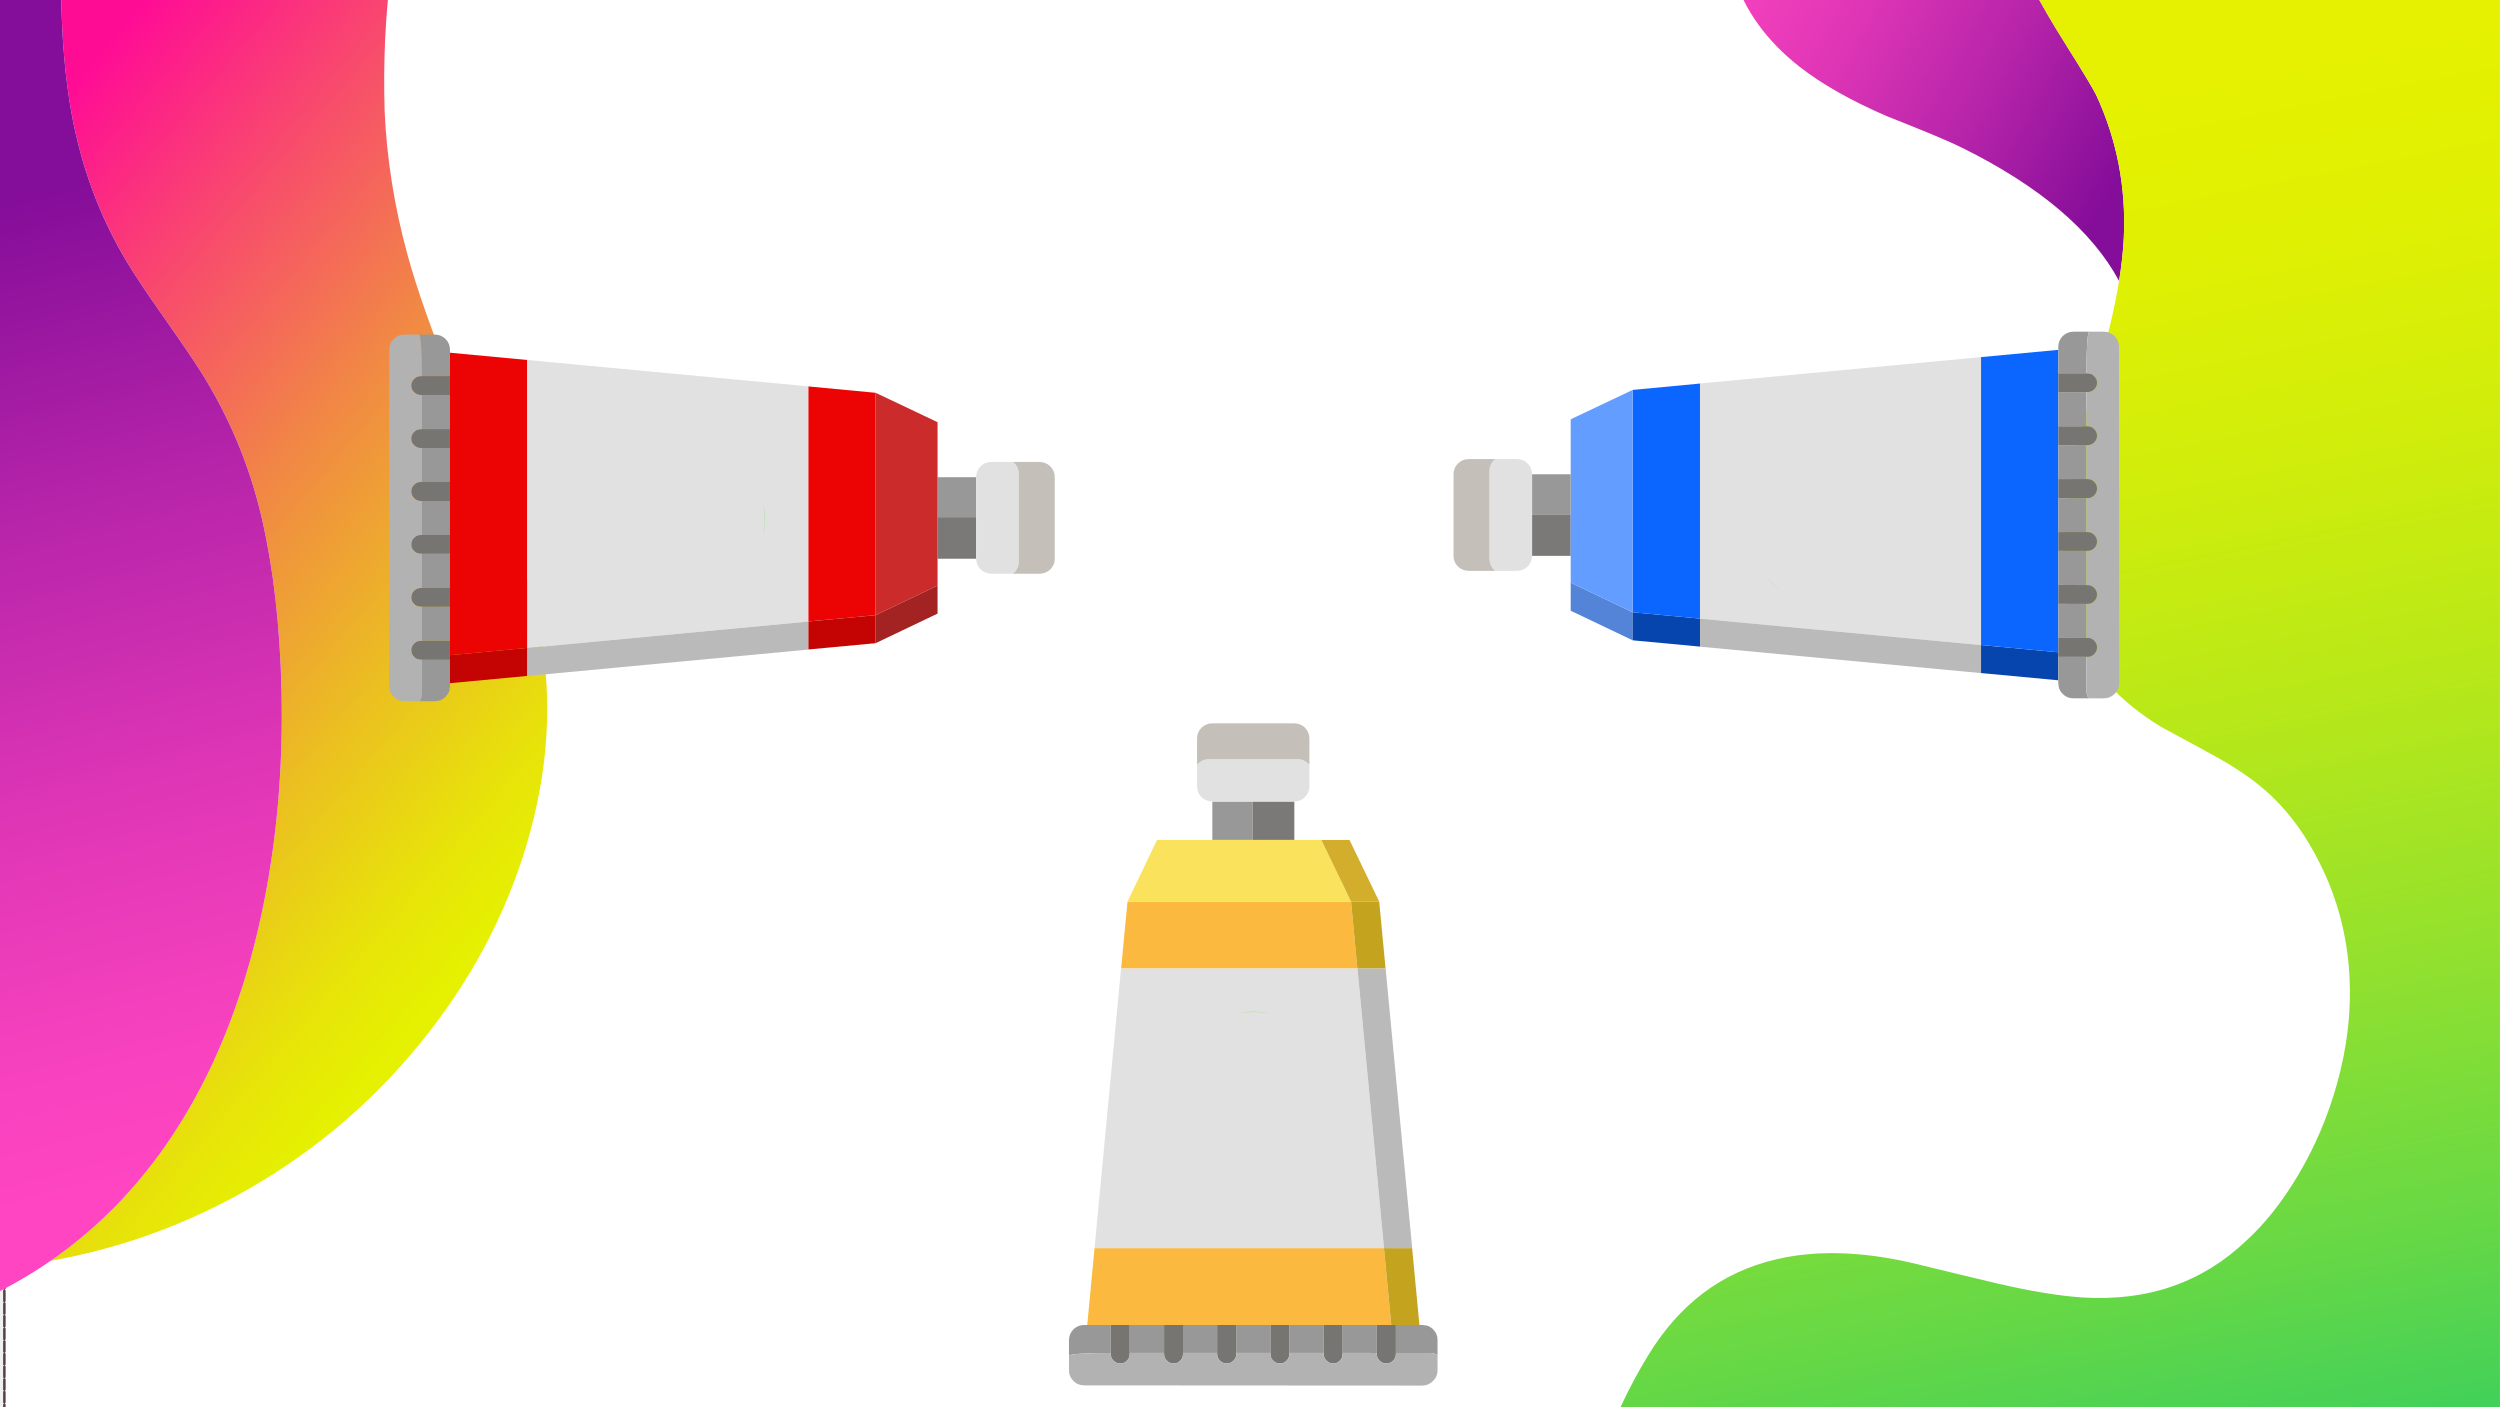
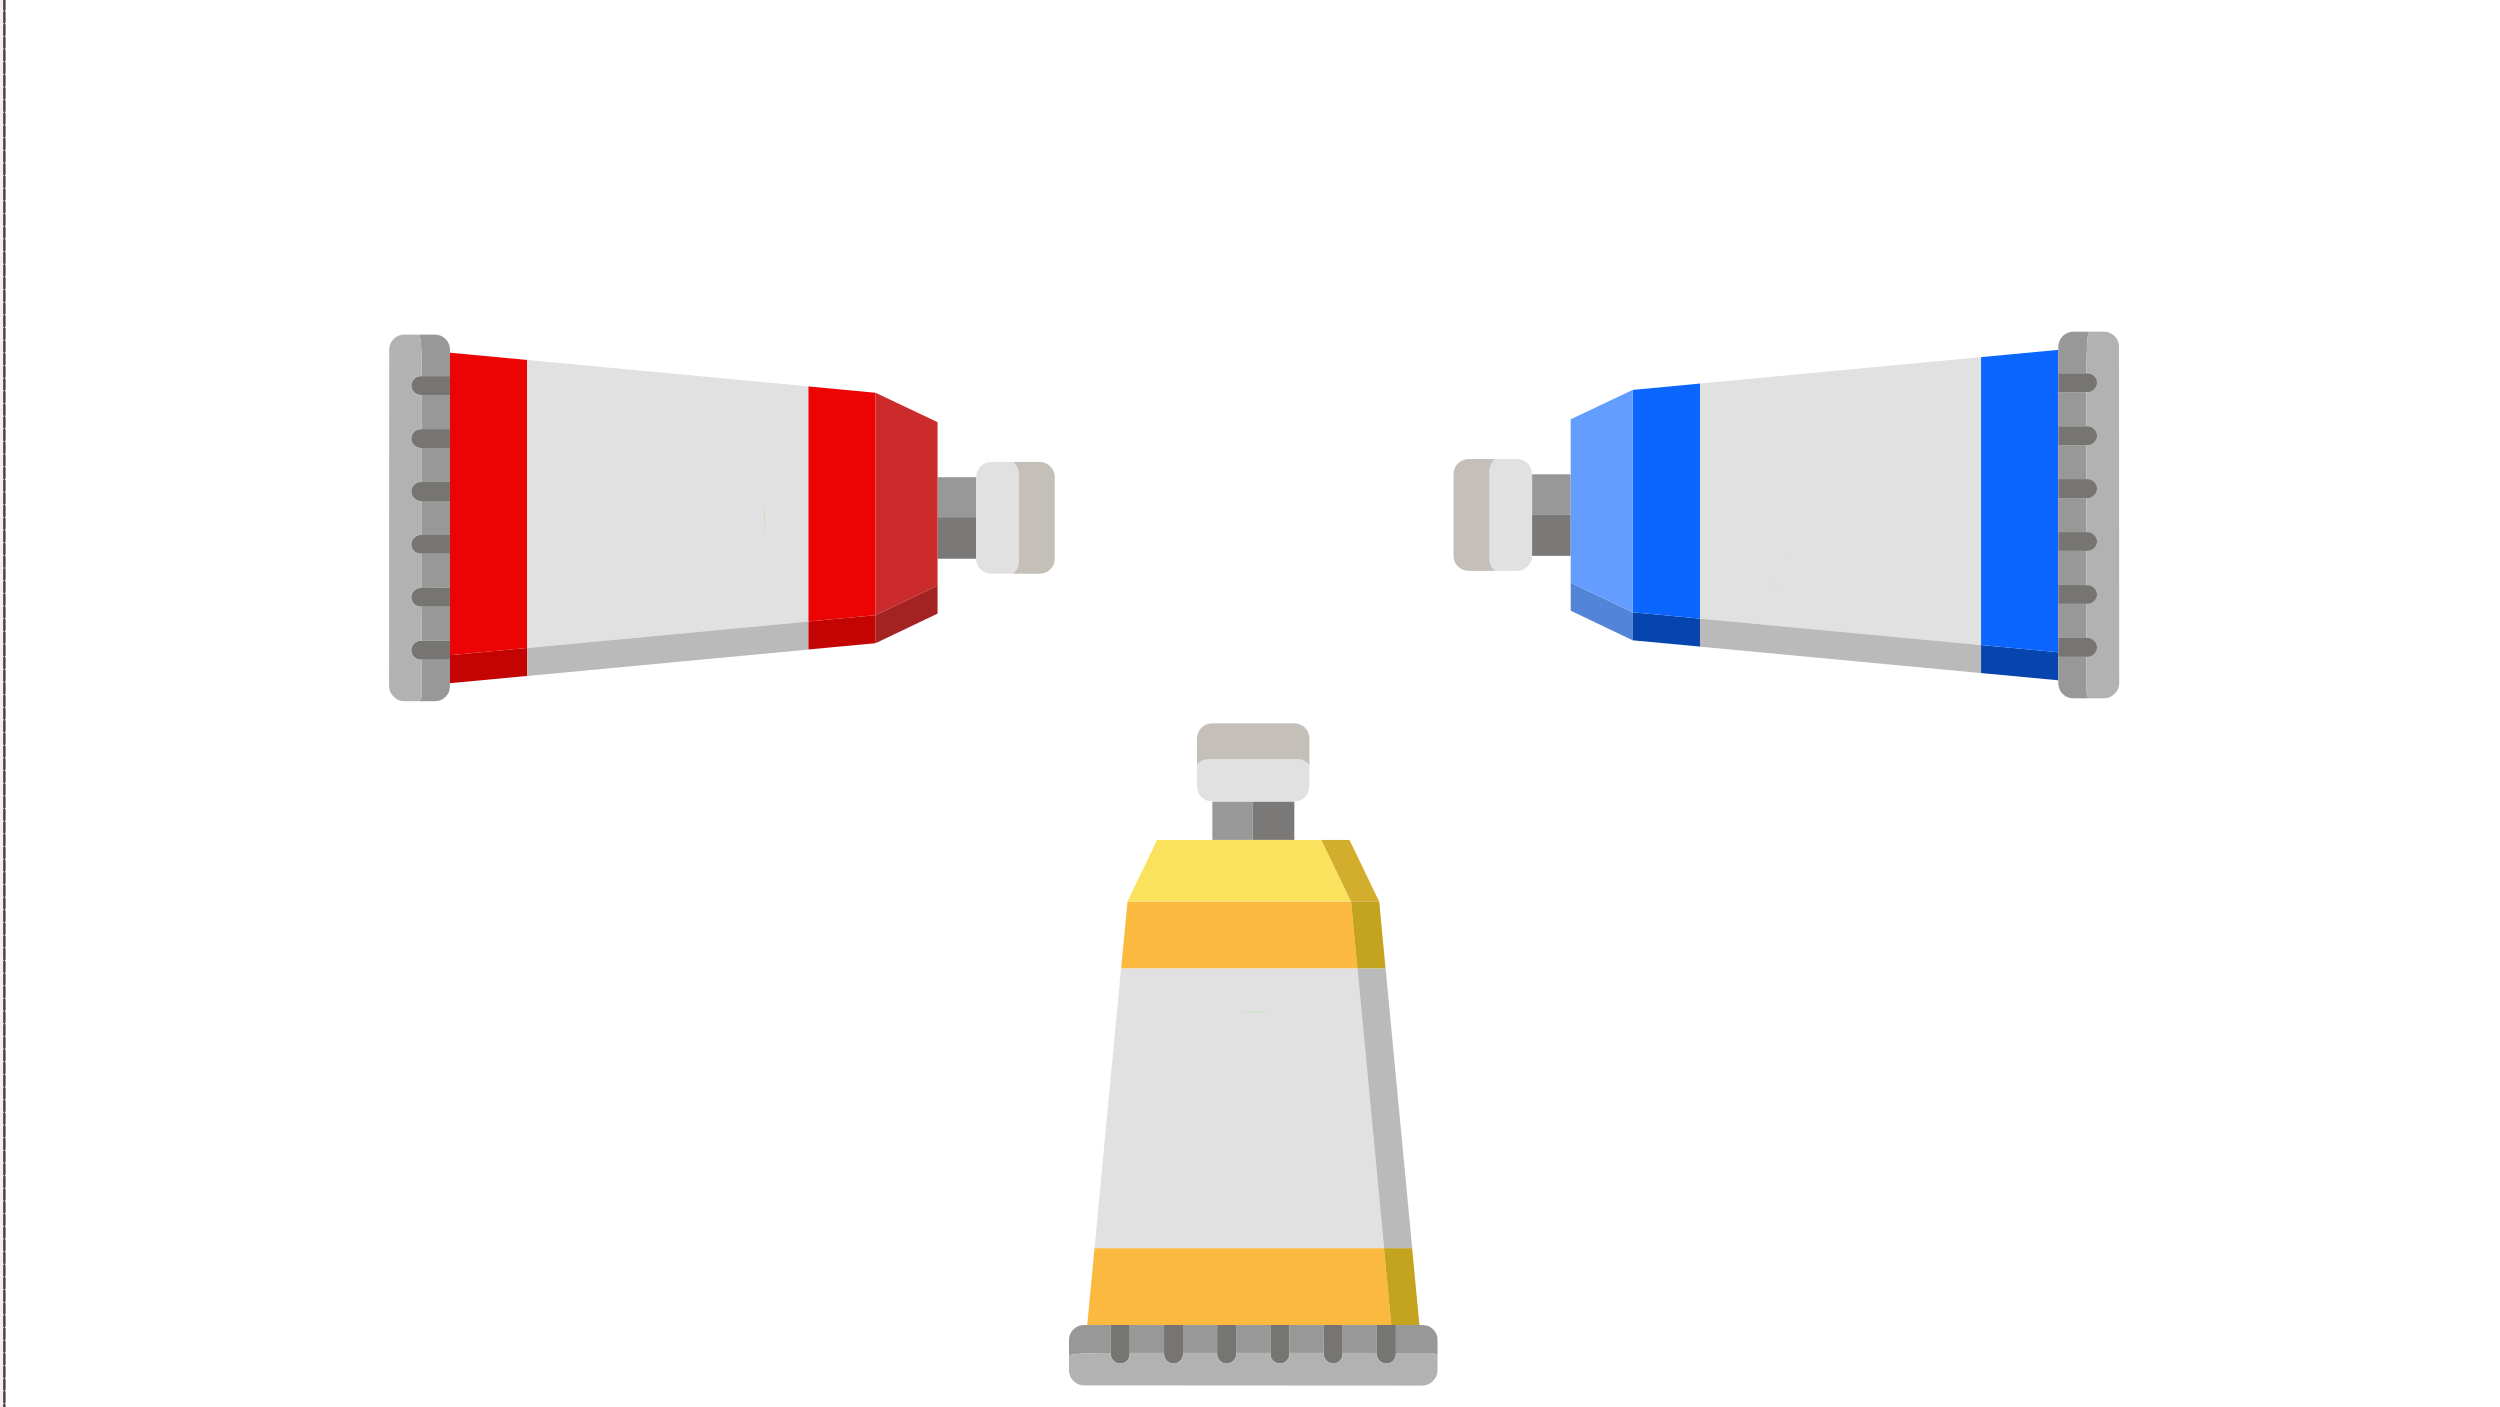
<svg xmlns="http://www.w3.org/2000/svg" xmlns:xlink="http://www.w3.org/1999/xlink" version="1.1" preserveAspectRatio="none" x="0px" y="0px" width="2567.341" height="1444.89" viewBox="0 0 2567.341 1444.89" id="svg170">
  <defs id="defs144">
    <linearGradient id="Gradient_1" gradientUnits="userSpaceOnUse" x1="-81.55" y1="370.337" x2="470.45" y2="837.763" spreadMethod="pad">
      <stop offset="0%" stop-color="#FF0C95" id="stop2" />
      <stop offset="16.078%" stop-color="#FA3978" id="stop4" />
      <stop offset="45.49%" stop-color="#F18745" id="stop6" />
      <stop offset="70.196%" stop-color="#EBC020" id="stop8" />
      <stop offset="88.235%" stop-color="#E7E409" id="stop10" />
      <stop offset="97.647%" stop-color="#E5F100" id="stop12" />
    </linearGradient>
    <linearGradient id="Gradient_2" gradientUnits="userSpaceOnUse" x1="-67.088" y1="197.012" x2="165.887" y2="1098.188" spreadMethod="pad">
      <stop offset="11.373%" stop-color="#840D99" id="stop15" />
      <stop offset="39.608%" stop-color="#B825AA" id="stop17" />
      <stop offset="64.706%" stop-color="#DF36B6" id="stop19" />
      <stop offset="85.098%" stop-color="#F641BE" id="stop21" />
      <stop offset="97.255%" stop-color="#FF45C1" id="stop23" />
    </linearGradient>
    <linearGradient id="Gradient_3" gradientUnits="userSpaceOnUse" x1="1820.9" y1="216.113" x2="1402.1" y2="-9.512" spreadMethod="pad">
      <stop offset="11.373%" stop-color="#840D99" id="stop26" />
      <stop offset="39.608%" stop-color="#B825AA" id="stop28" />
      <stop offset="64.706%" stop-color="#DF36B6" id="stop30" />
      <stop offset="85.098%" stop-color="#F641BE" id="stop32" />
      <stop offset="97.255%" stop-color="#FF45C1" id="stop34" />
    </linearGradient>
    <linearGradient id="Gradient_4" gradientUnits="userSpaceOnUse" x1="1736.45" y1="1587.062" x2="1468.45" y2="245.938" spreadMethod="pad">
      <stop offset="0%" stop-color="#00C37E" id="stop37" />
      <stop offset="13.333%" stop-color="#31CD63" id="stop39" />
      <stop offset="29.804%" stop-color="#67D845" id="stop41" />
      <stop offset="46.275%" stop-color="#94E12D" id="stop43" />
      <stop offset="61.569%" stop-color="#B7E819" id="stop45" />
      <stop offset="76.078%" stop-color="#D0ED0B" id="stop47" />
      <stop offset="89.412%" stop-color="#E0F003" id="stop49" />
      <stop offset="100%" stop-color="#E5F100" id="stop51" />
    </linearGradient>
    <g id="Symbol_9_0_Layer0_0_FILL">
      <path d="m 1.05,2.35 v 1.4 l 57.7,-1.8 -57.7,0.4 m 326.75,98.3 Q 336.7,32.1 358,0 L 65.75,1.9 q -12.239,127.809 2.8,212.25 11.8,65.95 44.45,121.1 10.2,17.1 29.75,44.95 21.75,31.1 30.35,44.75 34.9,55.6 49.65,118.9 14.5,62.45 16.3,142.4 2.1,96.4 -16.45,182.9 -22.3,103.95 -72,179.45 -40.933,62.086 -98.85,102.25 78.902,-13.999 149.8,-52.55 87.2,-47.45 150,-124.85 Q 412.1,898.7 438,811.05 464.25,722.1 449.05,639.3 439.6,590.1 417.95,532.4 416,527.65 377.45,433.3 353.15,373.7 341.3,330.55 325.25,271.6 322.7,213.05 q -1.75,-59.8 5.1,-112.4 z" id="path54" style="fill:url(#Gradient_1);stroke:none" />
      <path d="M 65.8,1.75 58.75,1.95 1.05,3.75 0,3.8 v 1177 q 27.373,-13.027 51.75,-29.95 57.917,-40.164 98.85,-102.25 49.7,-75.5 72,-179.45 18.55,-86.5 16.45,-182.9 -1.8,-79.95 -16.3,-142.4 Q 208,480.55 173.1,424.95 164.5,411.3 142.75,380.2 123.2,352.35 113,335.25 80.35,280.1 68.55,214.15 53.511,129.709 65.75,1.9 65.791,1.84 65.8,1.75 Z" id="path56" style="fill:url(#Gradient_2);stroke:none" />
      <path d="M 1687.75,160.75 Q 1669,130.9 1659.05,111.05 1628.1,49 1636.55,1.05 h -219.6 q -27.4,112.35 53.75,176.05 27.05,21.3 71.3,40.5 45.55,18 60.55,25.55 94.33,47.007 127.3,108.6 3.077,-19.076 3.85,-35.5 2.8,-61.45 -22.5,-116.35 -4.45,-8.75 -23.45,-39.15 m 312.3,-159.7 h -2.85 l 2.85,0.05 z" id="path58" style="fill:url(#Gradient_3);stroke:none" />
      <path d="m 2000.05,1.1 -2.85,-0.05 h -360.65 q -8.45,47.95 22.5,110 9.95,19.85 28.7,49.7 19,30.4 23.45,39.15 25.3,54.9 22.5,116.35 -0.773,16.424 -3.85,35.5 -6.065,37.692 -21.1,85.75 -23.65,83.6 -24.55,132.25 -1.3,68.85 36.7,110.5 17.5,19.6 43.35,35.35 30.25,16.35 45.35,24.8 26.85,15.05 44,31.5 23,21.95 39.25,55.05 21.2,42.55 23.9,91.25 2.4,43.1 -9.95,87.8 -10.95,39.9 -31.8,75.2 -19.3,32.55 -41.9,53.2 -53.45,51.35 -132.95,46.35 -28.15,-1.85 -69.05,-11.4 -22.95,-5.4 -67.55,-16.35 -63.4,-15 -112.45,-3.2 -65.4,15.5 -103.35,78.25 -23.25,38.05 -42.05,90.2 -17.65,48.7 -29.25,103.4 l 769.55,1.9 V 1.1 Z" id="path60" style="fill:url(#Gradient_4);stroke:none" />
    </g>
    <g id="Symbol_1_copy_3_0_Layer0_0_FILL">
      <path d="M -111.6,91.45 V 71 l -45,-21.6 v 20.45 z" id="path63" style="fill:#5384d7;stroke:none" />
      <path d="M -62.7,96.05 V 75.65 75.6 L -111.6,71 v 20.45 l 48.9,4.6 m 260.2,24.6 v -17.1 -3.35 l -56.1,-5.3 v 0.05 20.4 z" id="path65" style="fill:#0645ad;stroke:none" />
      <path d="m -156.6,-0.55 h -28.05 V 29.8 h 28.05 z" id="path67" style="fill:#7a7978;stroke:none" />
      <path d="m -62.7,-96 -48.9,4.65 V 71 l 48.9,4.6 V -96 m 260.2,-7.5 v -17.1 l -56.1,5.3 V 94.9 l 56.1,5.3 V 89.7 64.85 51 26.15 v -13.7 -24.8 -13.9 -24.8 -13.75 -24.95 z" id="path69" style="fill:#0a66ff;stroke:none" />
      <path d="m -156.6,-29.75 v 29.2 30.35 19.6 l 45,21.6 V -91.35 l -45,21.45 z" id="path71" style="fill:#639dff;stroke:none" />
      <path d="m -184.65,-29.75 v 29.2 h 28.05 v -29.2 h -28.05 m 404.2,163.55 q -1.6,-2.5 -1.6,-5.55 0,-12.7 0,-24.7 H 197.5 v 17.1 2.2 l 0.45,3.2 q 0.75,2.5 2.75,4.5 3.2,3.25 7.9,3.25 h 10.95 M 197.5,51 l 20.4,0.15 q 0,-13.05 0,-25 H 197.5 V 51 m 0,13.85 V 89.7 h 20.45 Q 217.9,76.85 217.9,64.85 h -20.4 m 20.4,-77.2 h -20.4 v 24.8 h 20.4 q -0.05,-13.1 0,-24.8 m 0,-38.7 h -20.4 v 24.8 h 20.4 q -0.05,-13.5 0,-24.8 m 0,-13.75 q 0,-14.95 0,-24.95 h -20.4 v 24.95 h 20.4 m -20.4,-55.8 v 17.1 h 20.45 q 0,-0.7 0,-1.3 0.1,-26.15 1.85,-29.05 h -11.2 q -4.55,0 -7.9,3.2 -3.2,3.35 -3.2,7.9 z" id="path73" style="fill:#989898;stroke:none" />
      <path d="m -211.5,-40.85 q -4.1,3.65 -4.1,8.9 V 31.7 q 0,5.55 4.25,9.05 h 15.6 q 4.55,0 7.9,-3.2 3.2,-3.2 3.2,-7.75 v -30.35 -29.2 q 0,-4.55 -3.2,-7.9 -3.2,-3.2 -7.9,-3.2 H -211.5 M 141.4,94.95 V 94.9 -115.3 L -62.7,-96.05 V -96 75.6 75.65 l 204.1,19.3 M 10.05,37.3 Q 6.221,34.327 3.1,30.5 q 0.75,0.875 1.5,1.7 2.6,2.8 5.45,5.1 m -23.4,9.25 q 1.3,1.4 2.65,2.75 2.9,2.975 6.05,5.6 -4.736,-3.731 -8.7,-8.35 z" id="path75" style="fill:#e1e1e1;stroke:none" />
      <path d="m -238.5,-37.65 q -3.2,3.35 -3.2,7.9 V 29.8 q 0,4.55 3.2,7.75 3.35,3.2 7.9,3.2 h 19.25 q -4.25,-3.5 -4.25,-9.05 v -63.65 q 0,-5.25 4.1,-8.9 h -19.1 q -4.55,0 -7.9,3.2 z" id="path77" style="fill:#c4bfb8;stroke:none" />
      <path d="m 141.4,115.4 v -0.05 -20.4 L -62.7,75.65 v 20.4 0.05 z" id="path79" style="fill:#b9bab9;stroke:none" />
      <path d="m -10.7,49.3 q -1.35,-1.35 -2.65,-2.75 3.964,4.619 8.7,8.35 -3.15,-2.625 -6.05,-5.6 z" id="path81" style="fill:#5ccc2e;stroke:none" />
      <path d="m 3.1,30.5 q 3.121,3.827 6.95,6.8 Q 7.2,35 4.6,32.2 3.85,31.375 3.1,30.5 Z" id="path83" style="fill:#acef54;stroke:none" />
      <path d="m 200.7,130.55 q -2,-2 -2.75,-4.5 0.7,2.6 2.75,4.65 3.35,3.25 7.9,3.1 -4.7,0 -7.9,-3.25 m 17.25,-235.35 q 0,0.6 0,1.3 h 0.85 q 2.9,0 4.8,2.05 2.05,2.05 2.05,4.85 0,2.9 -2.05,4.8 -1.9,2.05 -4.8,2.05 h -0.9 q 0,10 0,24.95 h 0.9 q 2.9,0 4.8,2.05 2.05,2.05 2.05,4.8 0,2.95 -2.05,4.85 -1.9,2.05 -4.8,2.05 h -0.9 q -0.05,11.3 0,24.8 h 0.9 q 2.9,0 4.8,2.05 2.05,2.05 2.05,4.8 0,2.95 -2.05,5 -1.9,2.05 -4.8,2.05 h -0.9 q -0.05,11.7 0,24.8 h 0.9 q 2.9,0 4.8,2.05 2.05,2.05 2.05,4.8 0,2.95 -2.05,4.85 -1.9,2 -4.8,2 h -0.9 q 0,11.95 0,25 h 0.9 q 2.9,0 4.8,2.05 2.05,2.05 2.05,4.8 0,2.9 -2.05,4.8 -1.9,2.05 -4.8,2.05 h -0.9 q 0,12 0.05,24.85 h 0.85 q 2.9,0 4.8,2.05 2.05,2.05 2.05,4.8 0,2.9 -2.05,4.95 -2,2.05 -4.8,2.05 h -0.85 q 0,12 0,24.7 0,3.05 1.6,5.55 h 11.1 q 4.5,0 7.7,-3.25 3.25,-3.05 3.4,-7.7 l -0.15,-245.6 q 0,-4.7 -3.25,-7.9 -3.2,-3.2 -7.7,-3.2 H 219.8 q -1.75,2.9 -1.85,29.05 z" id="path85" style="fill:#b2b2b2;stroke:none" />
      <path d="m 218.8,89.7 h -0.85 -20.45 v 10.5 3.35 h 20.45 0.85 q 2.8,0 4.8,-2.05 2.05,-2.05 2.05,-4.95 0,-2.75 -2.05,-4.8 -1.9,-2.05 -4.8,-2.05 M 197.5,51 v 13.85 h 20.4 0.9 q 2.9,0 4.8,-2.05 2.05,-1.9 2.05,-4.8 0,-2.75 -2.05,-4.8 -1.9,-2.05 -4.8,-2.05 h -0.9 L 197.5,51 m 20.4,-24.85 h 0.9 q 2.9,0 4.8,-2 2.05,-1.9 2.05,-4.85 0,-2.75 -2.05,-4.8 -1.9,-2.05 -4.8,-2.05 h -0.9 -20.4 v 13.7 h 20.4 m -20.4,-52.4 v 13.9 h 20.4 0.9 q 2.9,0 4.8,-2.05 2.05,-2.05 2.05,-5 0,-2.75 -2.05,-4.8 -1.9,-2.05 -4.8,-2.05 h -0.9 -20.4 m 21.3,-38.55 h -0.9 -20.4 v 13.75 h 20.4 0.9 q 2.9,0 4.8,-2.05 2.05,-1.9 2.05,-4.85 0,-2.75 -2.05,-4.8 -1.9,-2.05 -4.8,-2.05 m 4.8,-36.65 q -1.9,-2.05 -4.8,-2.05 h -0.85 -20.45 v 13.75 h 20.4 0.9 q 2.9,0 4.8,-2.05 2.05,-1.9 2.05,-4.8 0,-2.8 -2.05,-4.85 z" id="path87" style="fill:#777572;stroke:none" />
    </g>
    <g id="Symbol_1_0_Layer0_0_FILL">
      <path d="M -156.6,29.75 V 0.55 h -28.05 v 29.2 h 28.05 m 374.55,75.05 q 0,-0.6 0,-1.3 H 197.5 v 17.1 2.15 q 0,4.55 3.2,7.9 3.35,3.2 7.9,3.2 h 11.2 q -1.75,-2.9 -1.85,-29.05 M 197.5,51.05 h 20.4 q -0.05,-11.3 0,-24.8 h -20.4 v 24.8 m 0,13.75 v 24.95 h 20.4 q 0,-10 0,-24.95 h -20.4 m 20.4,-77.25 h -20.4 v 24.8 h 20.4 q -0.05,-11.7 0,-24.8 m 0,-38.7 -20.4,0.15 v 24.85 h 20.4 q 0,-11.95 0,-25 m 0,-13.7 q 0,-12 0.05,-24.85 H 197.5 v 24.85 h 20.4 m -20.4,-55.8 v 17.1 h 20.45 q 0,-12 0,-24.7 0,-3.05 1.6,-5.55 H 208.6 q -4.7,0 -7.9,3.25 -2,2 -2.75,4.5 l -0.45,3.2 z" id="path90" style="fill:#989898;stroke:none" />
      <path d="m -156.6,-29.8 h -28.05 V 0.55 h 28.05 z" id="path92" style="fill:#7a7978;stroke:none" />
      <path d="m -62.7,-75.6 -48.9,4.6 V 91.35 L -62.7,96 V -75.6 m 260.2,10.75 v -24.85 -10.5 l -56.1,5.3 v 210.2 l 56.1,5.3 V 103.5 89.75 64.8 51.05 26.25 12.35 -12.45 -26.15 -51 Z" id="path94" style="fill:#fbb940;stroke:none" />
      <path d="m -156.6,-49.4 v 19.6 30.35 29.2 40.15 l 45,21.45 V -71 Z" id="path96" style="fill:#fbe25d;stroke:none" />
      <path d="m -111.6,-71 v -20.45 l -45,21.6 v 20.45 z" id="path98" style="fill:#d2ae2c;stroke:none" />
      <path d="M -111.6,-91.45 V -71 l 48.9,-4.6 v -0.05 -20.4 l -48.9,4.6 m 253,-3.5 v 0.05 l 56.1,-5.3 v -3.35 -17.1 l -56.1,5.3 z" id="path100" style="fill:#c4a31e;stroke:none" />
      <path d="m -211.35,-40.75 q -4.25,3.5 -4.25,9.05 v 63.65 q 0,5.25 4.1,8.9 h 15.75 q 4.7,0 7.9,-3.2 3.2,-3.35 3.2,-7.9 V 0.55 -29.8 q 0,-4.55 -3.2,-7.75 -3.35,-3.2 -7.9,-3.2 h -15.6 M 141.4,-94.9 v -0.05 l -204.1,19.3 V -75.6 96 96.05 L 141.4,115.3 V -94.9 M -7.95,3.2 q 0.15,2.25 0.5,4.45 -1.1,-6 -0.5,-11.9 -0.3,3.65 0,7.45 M -30.9,2.6 q 0.15,3.85 0.65,7.6 -2,-12.05 0.55,-23.9 -1.55,8 -1.2,16.3 z" id="path102" style="fill:#e1e1e1;stroke:none" />
      <path d="m -211.35,-40.75 h -19.25 q -4.55,0 -7.9,3.2 -3.2,3.2 -3.2,7.75 v 59.55 q 0,4.55 3.2,7.9 3.35,3.2 7.9,3.2 h 19.1 q -4.1,-3.65 -4.1,-8.9 V -31.7 q 0,-5.55 4.25,-9.05 z" id="path104" style="fill:#c4bfb8;stroke:none" />
      <path d="m 218.8,89.75 h -0.9 -20.4 v 13.75 h 20.45 0.85 q 2.9,0 4.8,-2.05 2.05,-2.05 2.05,-4.85 0,-2.9 -2.05,-4.8 -1.9,-2.05 -4.8,-2.05 M 197.5,51.05 V 64.8 h 20.4 0.9 q 2.9,0 4.8,-2.05 2.05,-2.05 2.05,-4.8 0,-2.95 -2.05,-4.85 -1.9,-2.05 -4.8,-2.05 h -0.9 -20.4 m 21.3,-38.7 h -0.9 -20.4 v 13.9 h 20.4 0.9 q 2.9,0 4.8,-2.05 2.05,-2.05 2.05,-4.8 0,-2.95 -2.05,-5 -1.9,-2.05 -4.8,-2.05 m -21.3,-38.5 v 13.7 h 20.4 0.9 q 2.9,0 4.8,-2.05 2.05,-2.05 2.05,-4.8 0,-2.95 -2.05,-4.85 -1.9,-2 -4.8,-2 h -0.9 -20.4 m 20.4,-25 h 0.9 q 2.9,0 4.8,-2.05 2.05,-2.05 2.05,-4.8 0,-2.9 -2.05,-4.8 -1.9,-2.05 -4.8,-2.05 h -0.9 -20.4 V -51 l 20.4,-0.15 m -20.4,-52.4 v 3.35 10.5 h 20.45 0.85 q 2.9,0 4.8,-2.05 2.05,-2.05 2.05,-4.8 0,-2.9 -2.05,-4.95 -2,-2.05 -4.8,-2.05 h -0.85 z" id="path106" style="fill:#777572;stroke:none" />
      <path d="m 219.55,-133.8 q -1.6,2.5 -1.6,5.55 0,12.7 0,24.7 h 0.85 q 2.8,0 4.8,2.05 2.05,2.05 2.05,4.95 0,2.75 -2.05,4.8 -1.9,2.05 -4.8,2.05 h -0.85 q -0.05,12.85 -0.05,24.85 h 0.9 q 2.9,0 4.8,2.05 2.05,1.9 2.05,4.8 0,2.75 -2.05,4.8 -1.9,2.05 -4.8,2.05 h -0.9 q 0,13.05 0,25 h 0.9 q 2.9,0 4.8,2 2.05,1.9 2.05,4.85 0,2.75 -2.05,4.8 -1.9,2.05 -4.8,2.05 h -0.9 q -0.05,13.1 0,24.8 h 0.9 q 2.9,0 4.8,2.05 2.05,2.05 2.05,5 0,2.75 -2.05,4.8 -1.9,2.05 -4.8,2.05 h -0.9 q -0.05,13.5 0,24.8 h 0.9 q 2.9,0 4.8,2.05 2.05,1.9 2.05,4.85 0,2.75 -2.05,4.8 -1.9,2.05 -4.8,2.05 h -0.9 q 0,14.95 0,24.95 h 0.9 q 2.9,0 4.8,2.05 2.05,1.9 2.05,4.8 0,2.8 -2.05,4.85 -1.9,2.05 -4.8,2.05 h -0.85 q 0,0.7 0,1.3 0.1,26.15 1.85,29.05 h 10.85 q 4.5,0 7.7,-3.2 3.25,-3.2 3.25,-7.9 l 0.15,-245.6 q -0.15,-4.65 -3.4,-7.7 -3.2,-3.25 -7.7,-3.25 h -11.1 m -21.6,7.75 q 0.75,-2.5 2.75,-4.5 3.2,-3.25 7.9,-3.25 -4.55,-0.15 -7.9,3.1 -2.05,2.05 -2.75,4.65 z" id="path108" style="fill:#b2b2b2;stroke:none" />
      <path d="m -30.25,10.2 q -0.5,-3.75 -0.65,-7.6 -0.35,-8.3 1.2,-16.3 -2.55,11.85 -0.55,23.9 z" id="path110" style="fill:#5ccc2e;stroke:none" />
      <path d="m -7.45,7.65 q -0.35,-2.2 -0.5,-4.45 -0.3,-3.8 0,-7.45 -0.6,5.9 0.5,11.9 z" id="path112" style="fill:#acef54;stroke:none" />
      <path d="m 141.4,-115.35 v -0.05 l -204.1,19.3 v 0.05 20.4 l 204.1,-19.3 z" id="path114" style="fill:#b9bab9;stroke:none" />
    </g>
    <g id="Symbol_1_copy_6_0_Layer0_0_FILL">
      <path d="M -156.6,29.75 V 0.55 h -28.05 v 29.2 h 28.05 m 365.2,104.1 h 11.2 q -1.75,-2.9 -1.85,-29.05 0,-0.6 0,-1.3 H 197.5 v 17.1 2.15 q 0,4.55 3.2,7.9 3.35,3.2 7.9,3.2 M 197.5,26.25 v 24.8 h 20.4 q -0.05,-11.3 0,-24.8 h -20.4 m 0,38.55 v 24.95 h 20.4 q 0,-10 0,-24.95 h -20.4 m 20.4,-77.25 h -20.4 v 24.8 h 20.4 q -0.05,-11.7 0,-24.8 M 197.5,-51 v 24.85 h 20.4 q 0,-11.95 0,-25 L 197.5,-51 m 20.4,-13.85 q 0,-12 0.05,-24.85 H 197.5 v 24.85 h 20.4 m -17.2,-65.7 q -2,2 -2.75,4.5 l -0.45,3.2 v 2.2 17.1 h 20.45 q 0,-12 0,-24.7 0,-3.05 1.6,-5.55 H 208.6 q -4.7,0 -7.9,3.25 z" id="path117" style="fill:#989898;stroke:none" />
      <path d="m -156.6,-29.8 h -28.05 V 0.55 h 28.05 z" id="path119" style="fill:#7a7978;stroke:none" />
      <path d="m -62.7,-75.6 -48.9,4.6 V 91.35 L -62.7,96 V -75.6 M 197.5,-51 v -13.85 -24.85 -10.5 l -56.1,5.3 v 210.2 l 56.1,5.3 V 103.5 89.75 64.8 51.05 v -24.8 -13.9 -24.8 -13.7 z" id="path121" style="fill:#ec0404;stroke:none" />
      <path d="m -156.6,-49.4 v 19.6 30.35 29.2 40.15 l 45,21.45 V -71 Z" id="path123" style="fill:#cc2b2b;stroke:none" />
      <path d="m -111.6,-71 v -20.45 l -45,21.6 v 20.45 z" id="path125" style="fill:#a32222;stroke:none" />
      <path d="M -111.6,-91.45 V -71 l 48.9,-4.6 v -0.05 -20.4 l -48.9,4.6 m 253,-3.5 v 0.05 l 56.1,-5.3 v -3.35 -17.1 l -56.1,5.3 z" id="path127" style="fill:#c40303;stroke:none" />
      <path d="m -211.35,-40.75 q -4.25,3.5 -4.25,9.05 v 63.65 q 0,5.25 4.1,8.9 h 15.75 q 4.7,0 7.9,-3.2 3.2,-3.35 3.2,-7.9 V 0.55 -29.8 q 0,-4.55 -3.2,-7.75 -3.35,-3.2 -7.9,-3.2 h -15.6 M 141.4,-94.9 v -0.05 l -204.1,19.3 V -75.6 96 96.05 L 141.4,115.3 V -94.9 M -7.95,3.2 q 0.15,2.25 0.5,4.45 -1.1,-6 -0.5,-11.9 -0.3,3.65 0,7.45 M -30.9,2.6 q 0.15,3.85 0.65,7.6 -2,-12.05 0.55,-23.9 -1.55,8 -1.2,16.3 z" id="path129" style="fill:#e1e1e1;stroke:none" />
      <path d="m -215.6,-31.7 q 0,-5.55 4.25,-9.05 h -19.25 q -4.55,0 -7.9,3.2 -3.2,3.2 -3.2,7.75 v 59.55 q 0,4.55 3.2,7.9 3.35,3.2 7.9,3.2 h 19.1 q -4.1,-3.65 -4.1,-8.9 z" id="path131" style="fill:#c4bfb8;stroke:none" />
      <path d="m 218.8,89.75 h -0.9 -20.4 v 13.75 h 20.45 0.85 q 2.9,0 4.8,-2.05 2.05,-2.05 2.05,-4.85 0,-2.9 -2.05,-4.8 -1.9,-2.05 -4.8,-2.05 M 197.5,51.05 V 64.8 h 20.4 0.9 q 2.9,0 4.8,-2.05 2.05,-2.05 2.05,-4.8 0,-2.95 -2.05,-4.85 -1.9,-2.05 -4.8,-2.05 h -0.9 -20.4 m 21.3,-38.7 h -0.9 -20.4 v 13.9 h 20.4 0.9 q 2.9,0 4.8,-2.05 2.05,-2.05 2.05,-4.8 0,-2.95 -2.05,-5 -1.9,-2.05 -4.8,-2.05 m -21.3,-38.5 v 13.7 h 20.4 0.9 q 2.9,0 4.8,-2.05 2.05,-2.05 2.05,-4.8 0,-2.95 -2.05,-4.85 -1.9,-2 -4.8,-2 h -0.9 -20.4 m 20.4,-25 h 0.9 q 2.9,0 4.8,-2.05 2.05,-2.05 2.05,-4.8 0,-2.9 -2.05,-4.8 -1.9,-2.05 -4.8,-2.05 h -0.9 -20.4 V -51 l 20.4,-0.15 m -20.4,-52.4 v 3.35 10.5 h 20.45 0.85 q 2.9,0 4.8,-2.05 2.05,-2.05 2.05,-4.8 0,-2.9 -2.05,-4.95 -2,-2.05 -4.8,-2.05 h -0.85 z" id="path133" style="fill:#777572;stroke:none" />
      <path d="m 241.75,-122.85 q -0.15,-4.65 -3.4,-7.7 -3.2,-3.25 -7.7,-3.25 h -11.1 q -1.6,2.5 -1.6,5.55 0,12.7 0,24.7 h 0.85 q 2.8,0 4.8,2.05 2.05,2.05 2.05,4.95 0,2.75 -2.05,4.8 -1.9,2.05 -4.8,2.05 h -0.85 q -0.05,12.85 -0.05,24.85 h 0.9 q 2.9,0 4.8,2.05 2.05,1.9 2.05,4.8 0,2.75 -2.05,4.8 -1.9,2.05 -4.8,2.05 h -0.9 q 0,13.05 0,25 h 0.9 q 2.9,0 4.8,2 2.05,1.9 2.05,4.85 0,2.75 -2.05,4.8 -1.9,2.05 -4.8,2.05 h -0.9 q -0.05,13.1 0,24.8 h 0.9 q 2.9,0 4.8,2.05 2.05,2.05 2.05,5 0,2.75 -2.05,4.8 -1.9,2.05 -4.8,2.05 h -0.9 q -0.05,13.5 0,24.8 h 0.9 q 2.9,0 4.8,2.05 2.05,1.9 2.05,4.85 0,2.75 -2.05,4.8 -1.9,2.05 -4.8,2.05 h -0.9 q 0,14.95 0,24.95 h 0.9 q 2.9,0 4.8,2.05 2.05,1.9 2.05,4.8 0,2.8 -2.05,4.85 -1.9,2.05 -4.8,2.05 h -0.85 q 0,0.7 0,1.3 0.1,26.15 1.85,29.05 h 10.85 q 4.5,0 7.7,-3.2 3.25,-3.2 3.25,-7.9 l 0.15,-245.6 m -41.05,-7.85 q -2.05,2.05 -2.75,4.65 0.75,-2.5 2.75,-4.5 3.2,-3.25 7.9,-3.25 -4.55,-0.15 -7.9,3.1 z" id="path135" style="fill:#b2b2b2;stroke:none" />
      <path d="m -30.25,10.2 q -0.5,-3.75 -0.65,-7.6 -0.35,-8.3 1.2,-16.3 -2.55,11.85 -0.55,23.9 z" id="path137" style="fill:#5ccc2e;stroke:none" />
      <path d="m -7.45,7.65 q -0.35,-2.2 -0.5,-4.45 -0.3,-3.8 0,-7.45 -0.6,5.9 0.5,11.9 z" id="path139" style="fill:#acef54;stroke:none" />
      <path d="m 141.4,-115.35 v -0.05 l -204.1,19.3 v 0.05 20.4 l 204.1,-19.3 z" id="path141" style="fill:#b9bab9;stroke:none" />
    </g>
    <clipPath clipPathUnits="userSpaceOnUse" id="clipPath918">
      <rect style="opacity:0.432;fill:#c0e00d;fill-opacity:1;stroke:#554345;stroke-width:2.065;stroke-linecap:round;stroke-linejoin:round;stroke-miterlimit:4;stroke-dasharray:8.259, 2.065;stroke-dashoffset:0;stroke-opacity:1" id="rect920" width="2044.373" height="1147.463" x="-5.511" y="122.612" />
    </clipPath>
  </defs>
  <rect style="fill:#ffffff;fill-opacity:1;stroke:none;stroke-width:7.578;stroke-linecap:round;stroke-linejoin:round;stroke-miterlimit:4;stroke-dasharray:none;stroke-dashoffset:0;stroke-opacity:1" id="rect905" width="2046" height="1426.9" x="85.392" y="65.25" rx="0" ry="0" />
  <rect style="opacity:1;fill:#ffffff;fill-opacity:1;stroke:#554345;stroke-width:2.6;stroke-linecap:round;stroke-linejoin:round;stroke-miterlimit:4;stroke-dasharray:10.4, 2.6;stroke-dashoffset:0;stroke-opacity:1" id="rect922" width="2575.247" height="1469.644" x="4.494" y="-6.777" />
-   <g id="g168" transform="matrix(1.265793,0,0,1.259203,-13.48297,-154.3935)" clip-path="url(#clipPath918)">
-     <g id="g148">
-       <use xlink:href="#Symbol_9_0_Layer0_0_FILL" id="use146" x="0" y="0" width="100%" height="100%" />
+   <g id="g154" transform="matrix(1.414051,0,0,1.406689,1834.449,528.9132)">
+     <g id="g152">
+       <use height="100%" width="100%" y="0" x="0" id="use150" xlink:href="#Symbol_1_copy_3_0_Layer0_0_FILL" />
    </g>
-     <g transform="matrix(1.117126,0,0,1.117126,1459.9,542.65)" id="g154">
-       <g id="g152">
-         <use xlink:href="#Symbol_1_copy_3_0_Layer0_0_FILL" id="use150" x="0" y="0" width="100%" height="100%" />
-       </g>
+   </g>
+   <g id="g160" transform="matrix(0,1.406689,-1.414051,0,1287.056,1082.837)">
+     <g id="g158">
+       <use height="100%" width="100%" y="0" x="0" id="use156" xlink:href="#Symbol_1_0_Layer0_0_FILL" />
    </g>
-     <g transform="matrix(0,1.117126,-1.117126,0,1027.45,982.55)" id="g160">
-       <g id="g158">
-         <use xlink:href="#Symbol_1_0_Layer0_0_FILL" id="use156" x="0" y="0" width="100%" height="100%" />
-       </g>
-     </g>
-     <g transform="matrix(-1.117126,0,0,-1.117126,596.35,545)" id="g166">
-       <g id="g164">
-         <use xlink:href="#Symbol_1_copy_6_0_Layer0_0_FILL" id="use162" x="0" y="0" width="100%" height="100%" />
-       </g>
+   </g>
+   <g id="g166" transform="matrix(-1.414051,0,0,-1.406689,741.3729,531.8724)">
+     <g id="g164">
+       <use height="100%" width="100%" y="0" x="0" id="use162" xlink:href="#Symbol_1_copy_6_0_Layer0_0_FILL" />
    </g>
  </g>
</svg>
